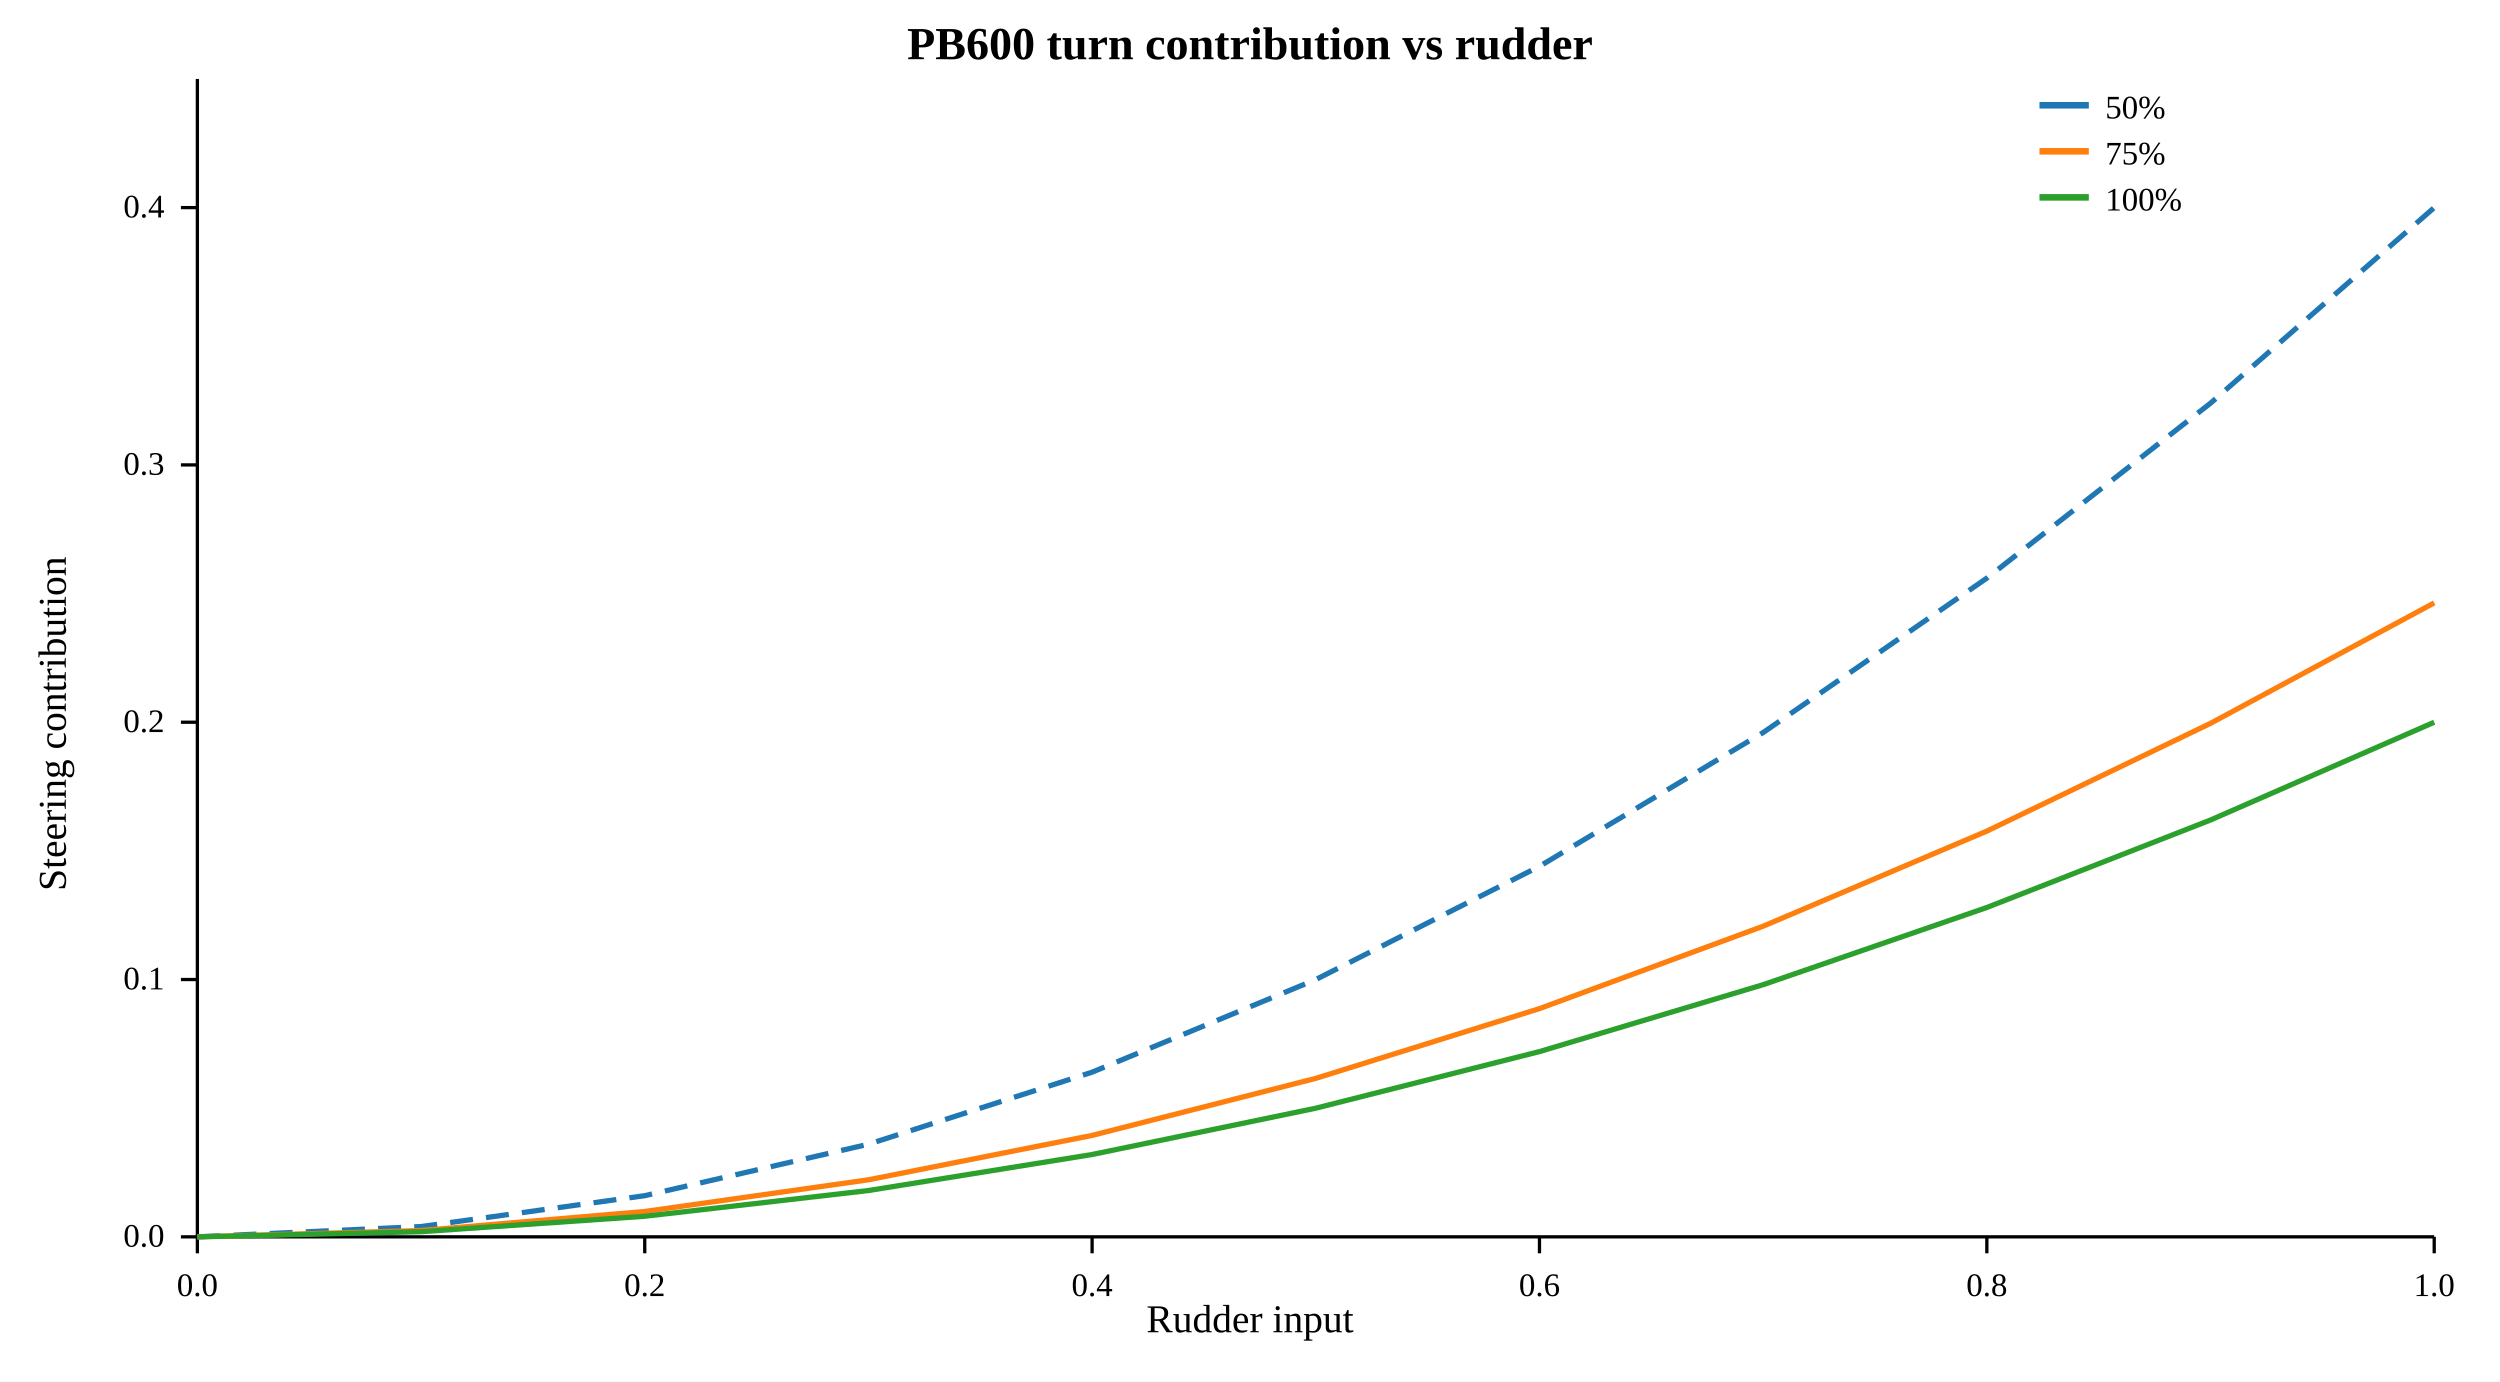
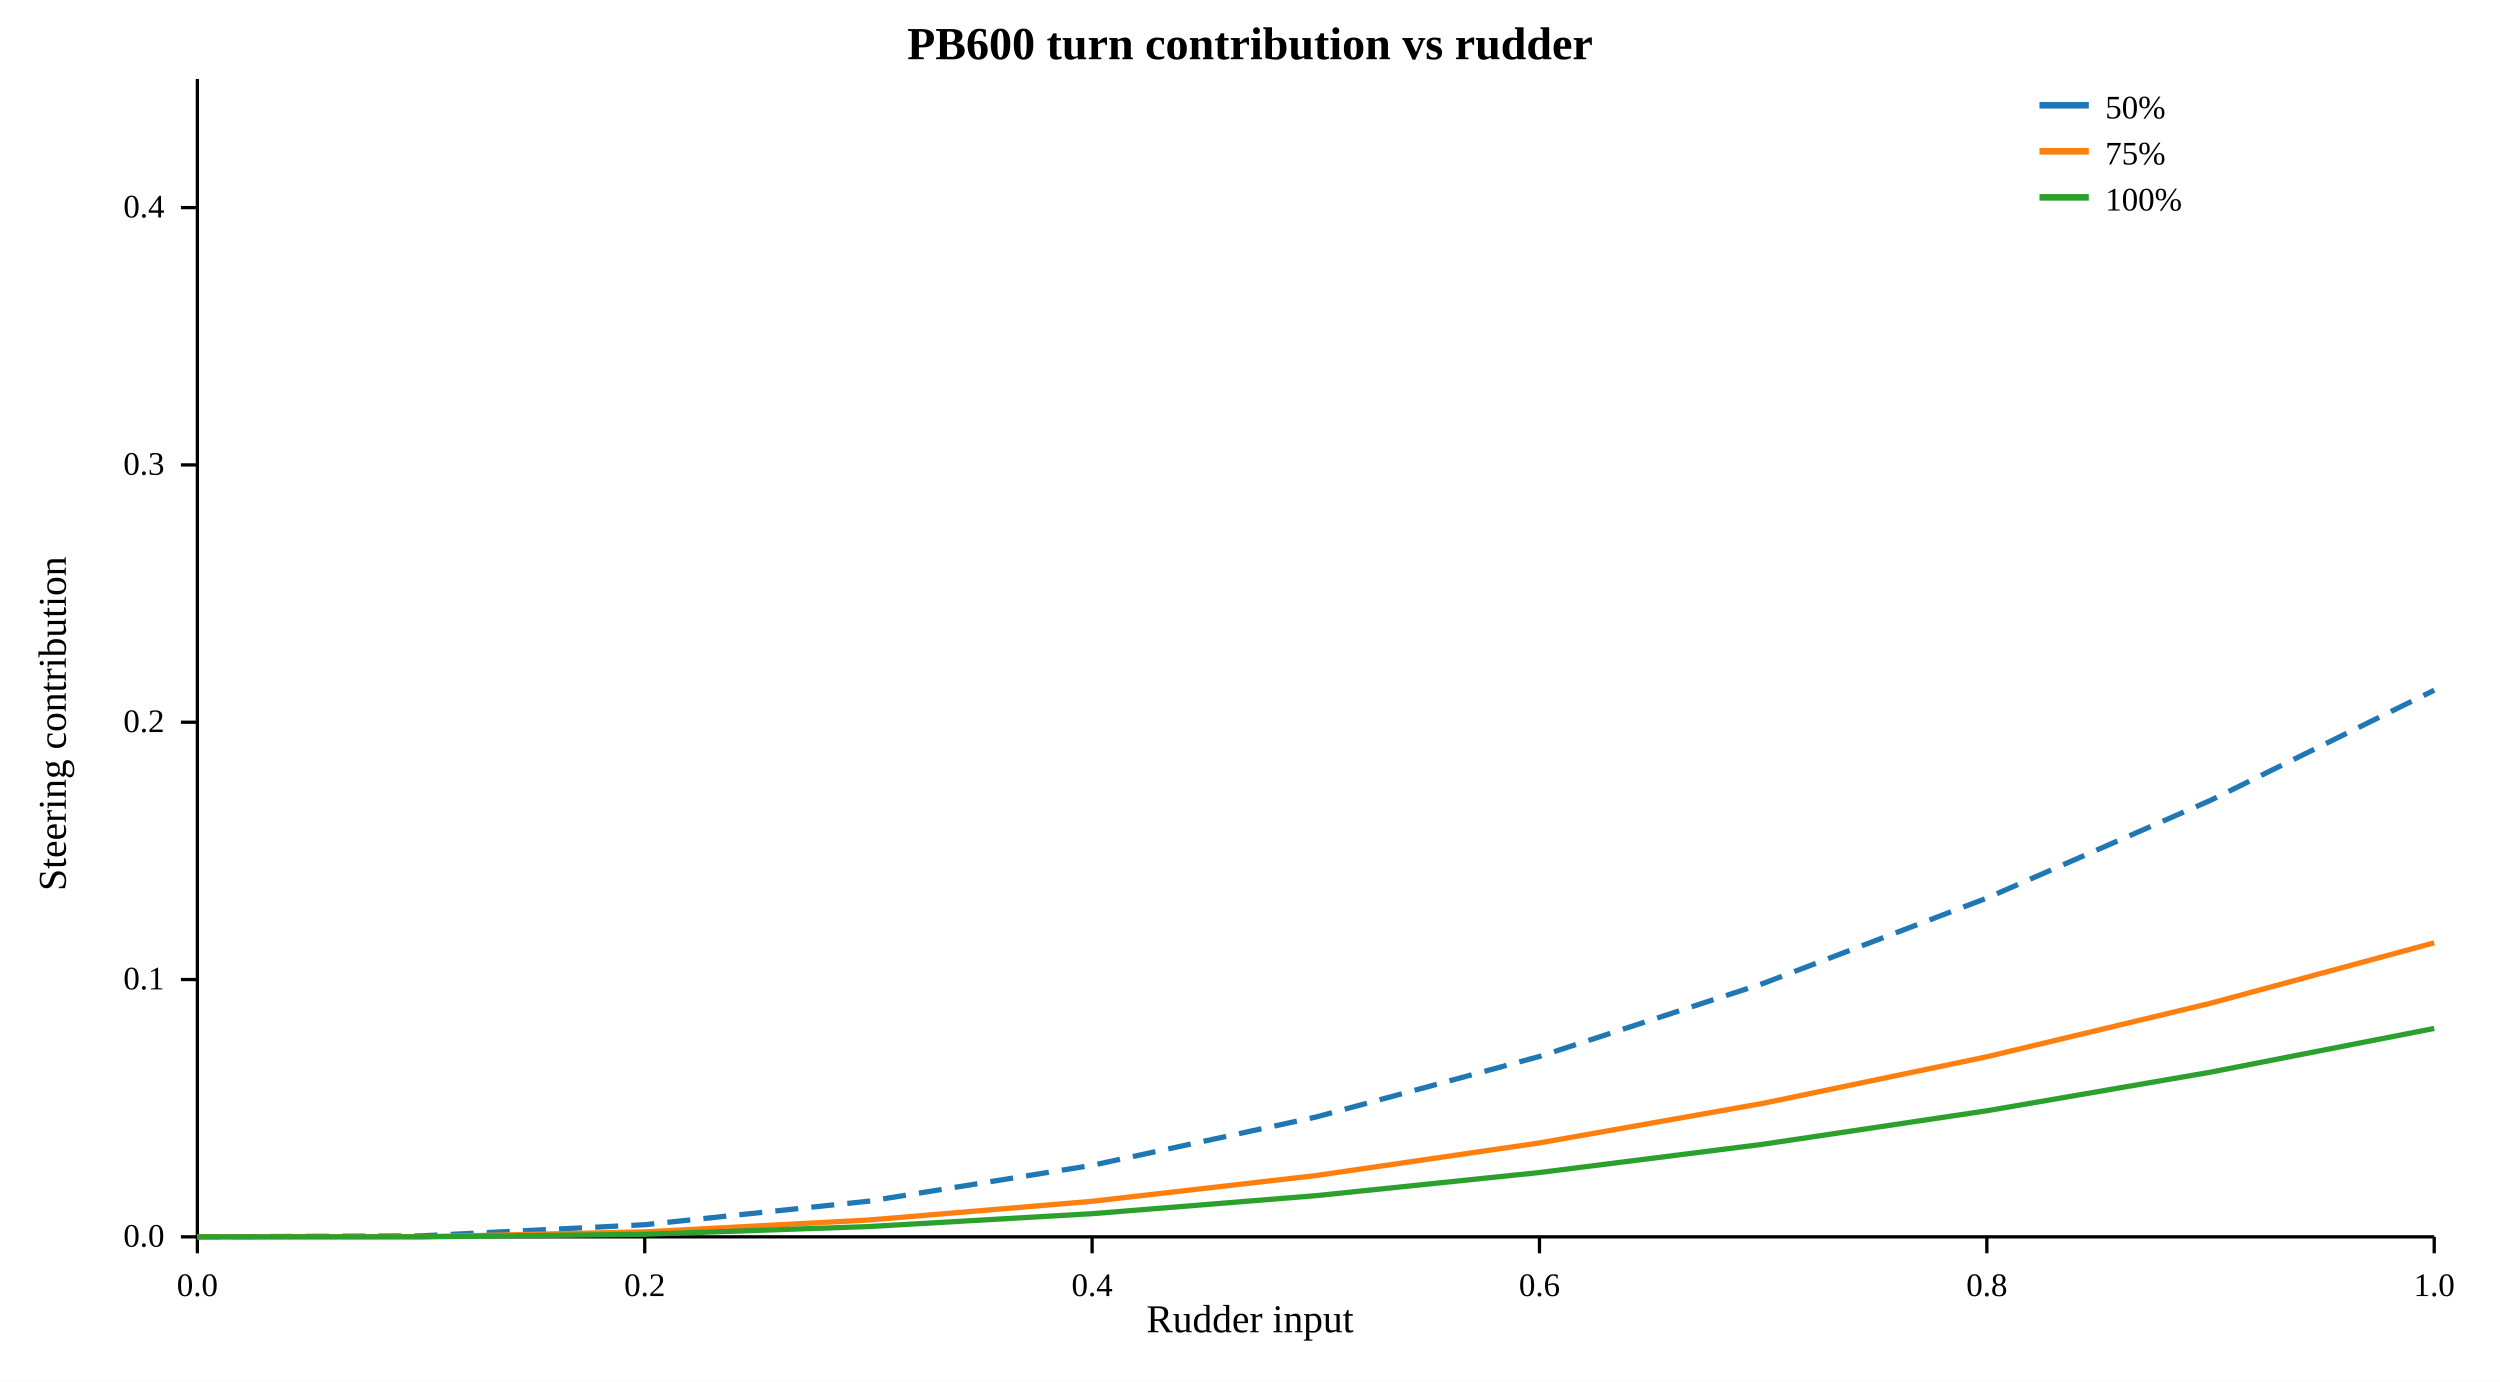
<svg xmlns="http://www.w3.org/2000/svg" width="760" height="420" viewBox="0 0 760 420">
  <rect width="100%" height="100%" fill="white" />
  <text x="380" y="18" text-anchor="middle" font-size="14" font-weight="bold">PB600 turn contribution vs rudder</text>
  <text x="380" y="405" text-anchor="middle" font-size="12">Rudder input</text>
  <text x="20" y="220" transform="rotate(-90 20 220)" text-anchor="middle" font-size="12">Steering contribution</text>
  <line x1="60" y1="376" x2="740" y2="376" stroke="black" />
  <line x1="60" y1="24" x2="60" y2="376" stroke="black" />
  <line x1="60" y1="376" x2="60" y2="381" stroke="black" />
  <text x="60" y="394" text-anchor="middle" font-size="10">0.0</text>
  <line x1="196" y1="376" x2="196" y2="381" stroke="black" />
  <text x="196" y="394" text-anchor="middle" font-size="10">0.2</text>
  <line x1="332" y1="376" x2="332" y2="381" stroke="black" />
  <text x="332" y="394" text-anchor="middle" font-size="10">0.4</text>
  <line x1="468" y1="376" x2="468" y2="381" stroke="black" />
  <text x="468" y="394" text-anchor="middle" font-size="10">0.6</text>
  <line x1="604" y1="376" x2="604" y2="381" stroke="black" />
  <text x="604" y="394" text-anchor="middle" font-size="10">0.8</text>
  <line x1="740" y1="376" x2="740" y2="381" stroke="black" />
  <text x="740" y="394" text-anchor="middle" font-size="10">1.0</text>
  <line x1="60" y1="376" x2="55" y2="376" stroke="black" />
  <text x="50" y="379" text-anchor="end" font-size="10">0.0</text>
  <line x1="60" y1="297.778" x2="55" y2="297.778" stroke="black" />
  <text x="50" y="300.778" text-anchor="end" font-size="10">0.1</text>
  <line x1="60" y1="219.556" x2="55" y2="219.556" stroke="black" />
  <text x="50" y="222.556" text-anchor="end" font-size="10">0.2</text>
  <line x1="60" y1="141.333" x2="55" y2="141.333" stroke="black" />
  <text x="50" y="144.333" text-anchor="end" font-size="10">0.3</text>
  <line x1="60" y1="63.111" x2="55" y2="63.111" stroke="black" />
  <text x="50" y="66.111" text-anchor="end" font-size="10">0.4</text>
-   <polyline fill="none" stroke="#1f77b4" stroke-width="1.6" stroke-dasharray="7 4" points="60,376 128,372.871 196,363.484 264,347.84 332,325.938 400,297.778 468,263.36 536,222.684 604,175.751 672,122.56 740,63.111" />
-   <polyline fill="none" stroke="#ff7f0e" stroke-width="1.6" points="60,376 128,374.073 196,368.291 264,358.654 332,345.163 400,327.818 468,306.618 536,281.563 604,252.653 672,219.889 740,183.271" />
-   <polyline fill="none" stroke="#2ca02c" stroke-width="1.6" points="60,376 128,374.436 196,369.742 264,361.92 332,350.969 400,336.889 468,319.68 536,299.342 604,275.876 672,249.28 740,219.556" />
+   <polyline fill="none" stroke="#1f77b4" stroke-width="1.6" stroke-dasharray="7 4" points="60,376 128,375.699 196,372.314 264,365.167 332,354.26 400,339.59 468,321.16 536,298.968 604,273.015 672,243.3 740,209.825" />
+   <polyline fill="none" stroke="#ff7f0e" stroke-width="1.6" points="60,376 128,375.958 196,374.479 264,370.888 332,365.185 400,357.37 468,347.442 536,335.402 604,321.249 672,304.985 740,286.608" />
+   <polyline fill="none" stroke="#2ca02c" stroke-width="1.6" points="60,376 128,376 196,375.218 264,372.871 332,368.96 400,363.484 468,356.444 536,347.84 604,337.671 672,325.938 740,312.64" />
  <line x1="620" y1="32" x2="635" y2="32" stroke="#1f77b4" stroke-width="2" />
  <text x="640" y="36" font-size="10">50%</text>
  <line x1="620" y1="46" x2="635" y2="46" stroke="#ff7f0e" stroke-width="2" />
  <text x="640" y="50" font-size="10">75%</text>
  <line x1="620" y1="60" x2="635" y2="60" stroke="#2ca02c" stroke-width="2" />
  <text x="640" y="64" font-size="10">100%</text>
</svg>
